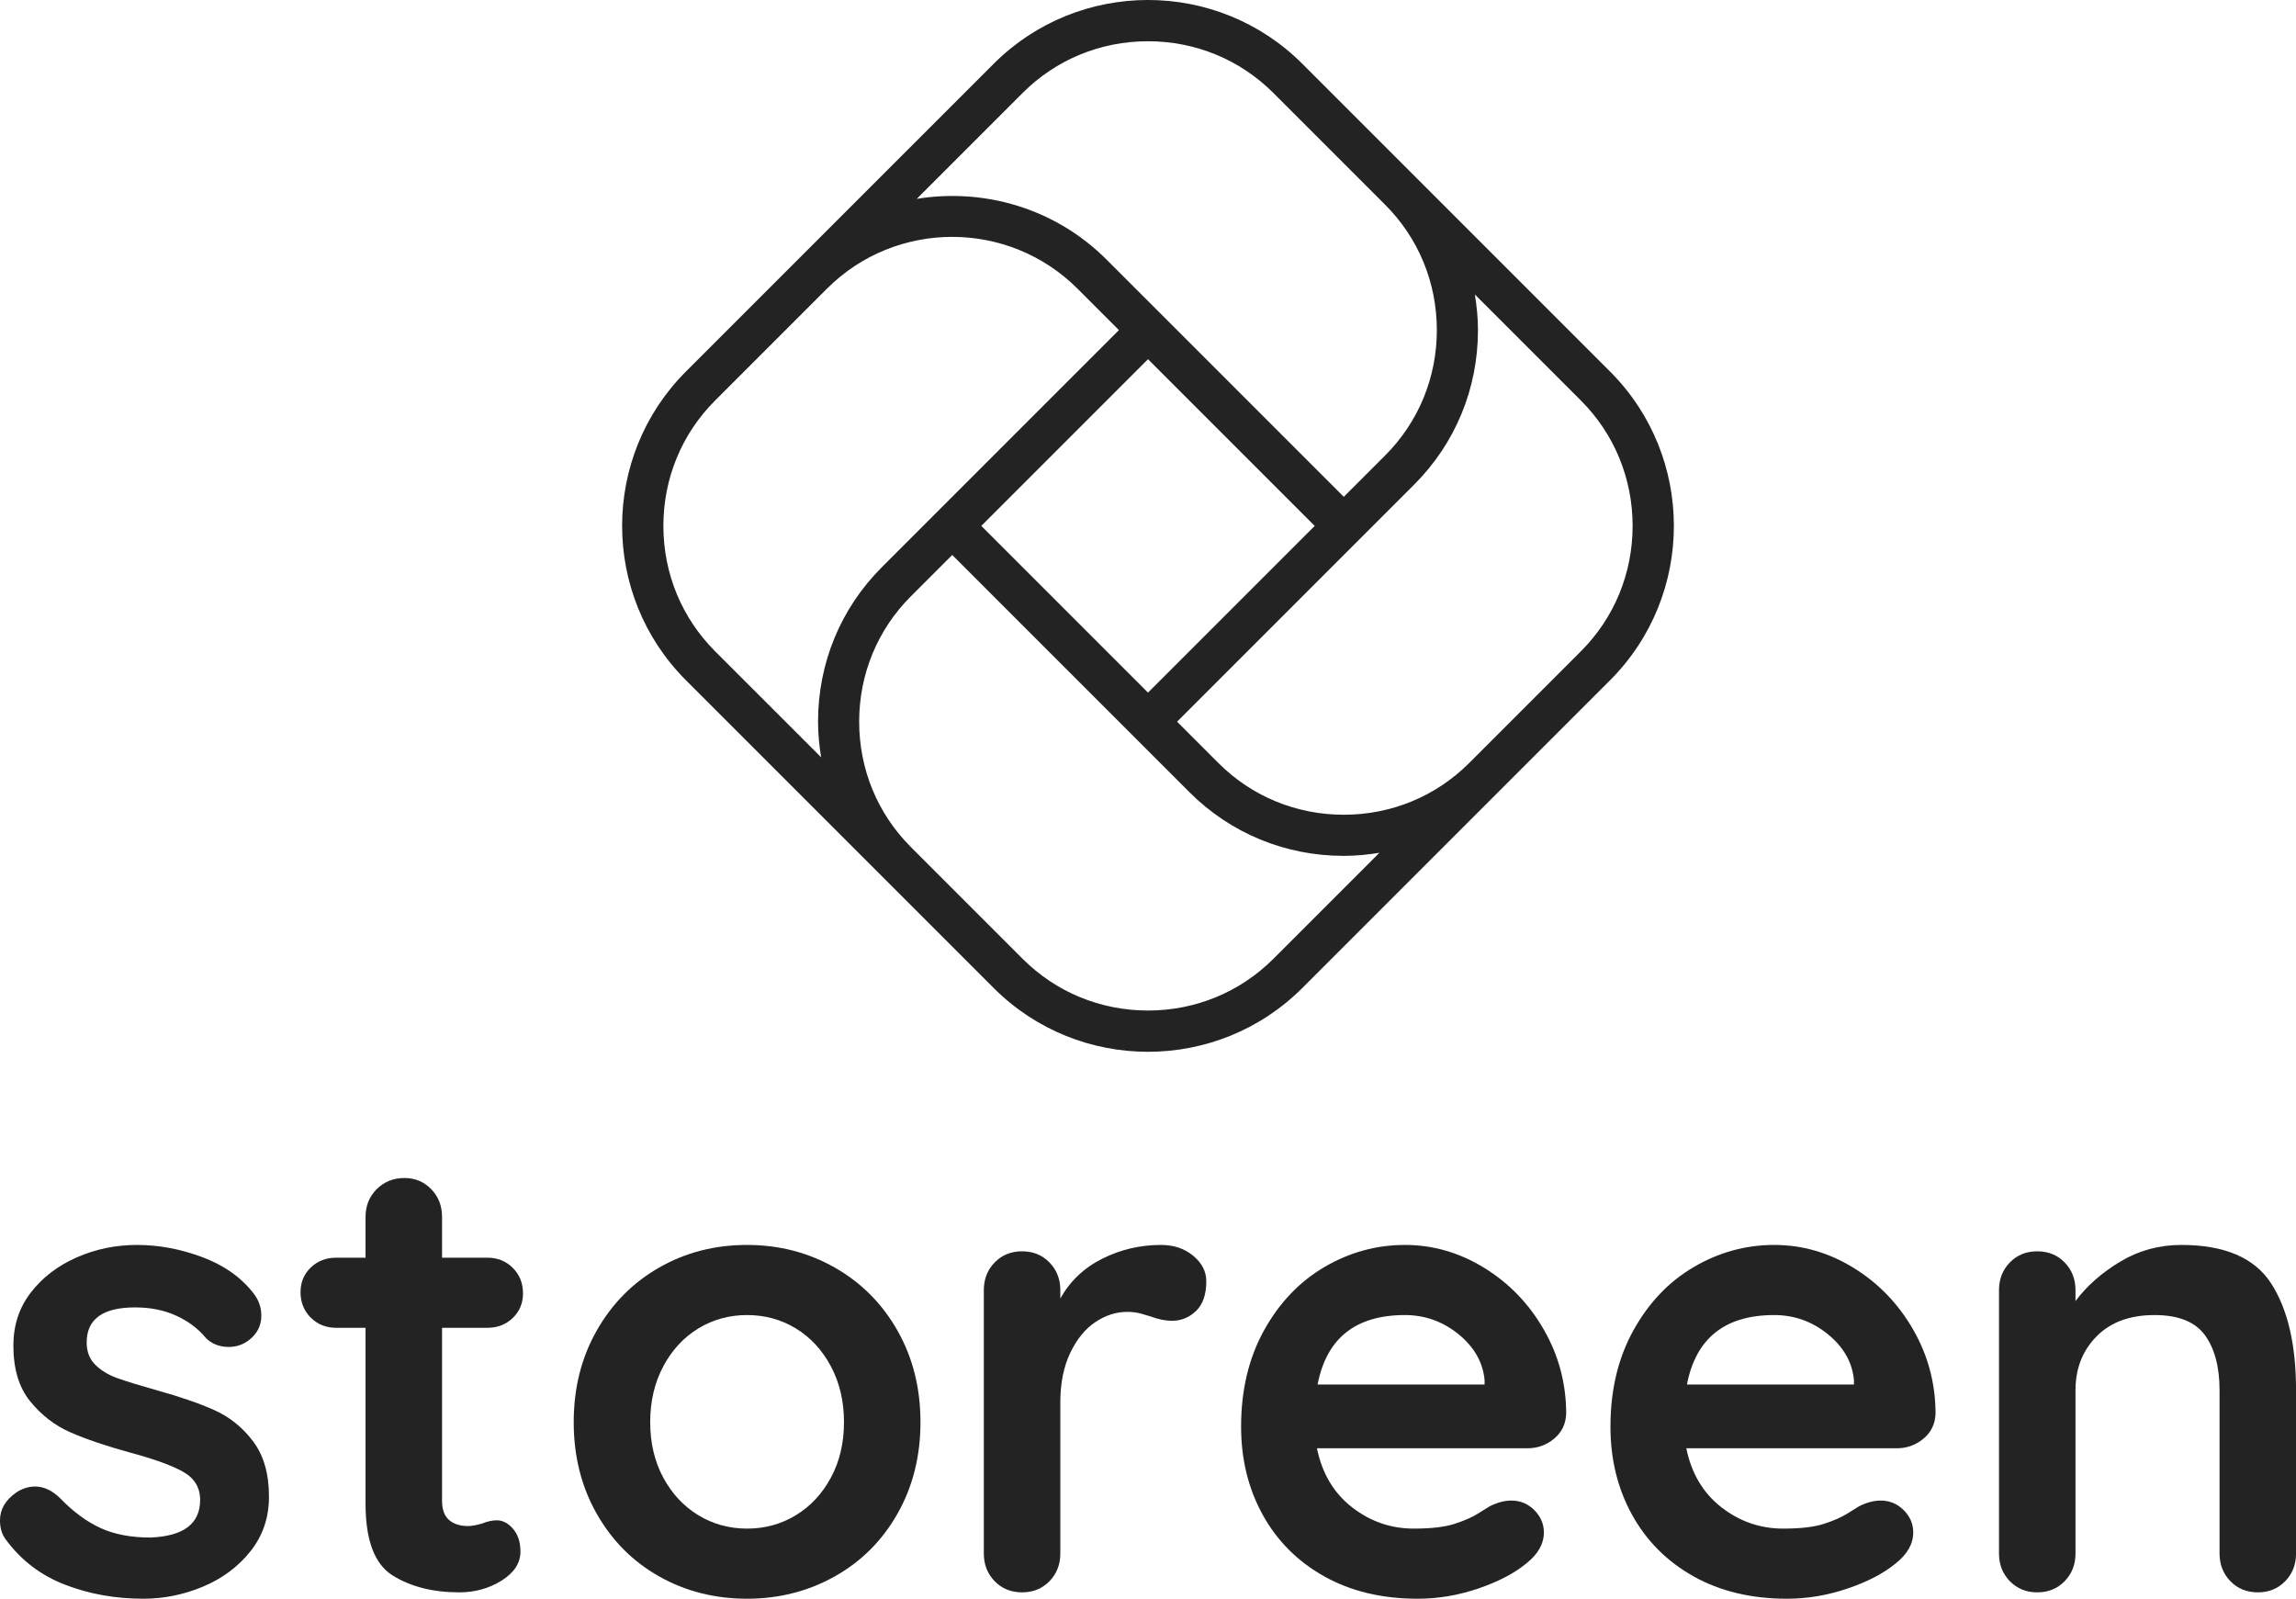
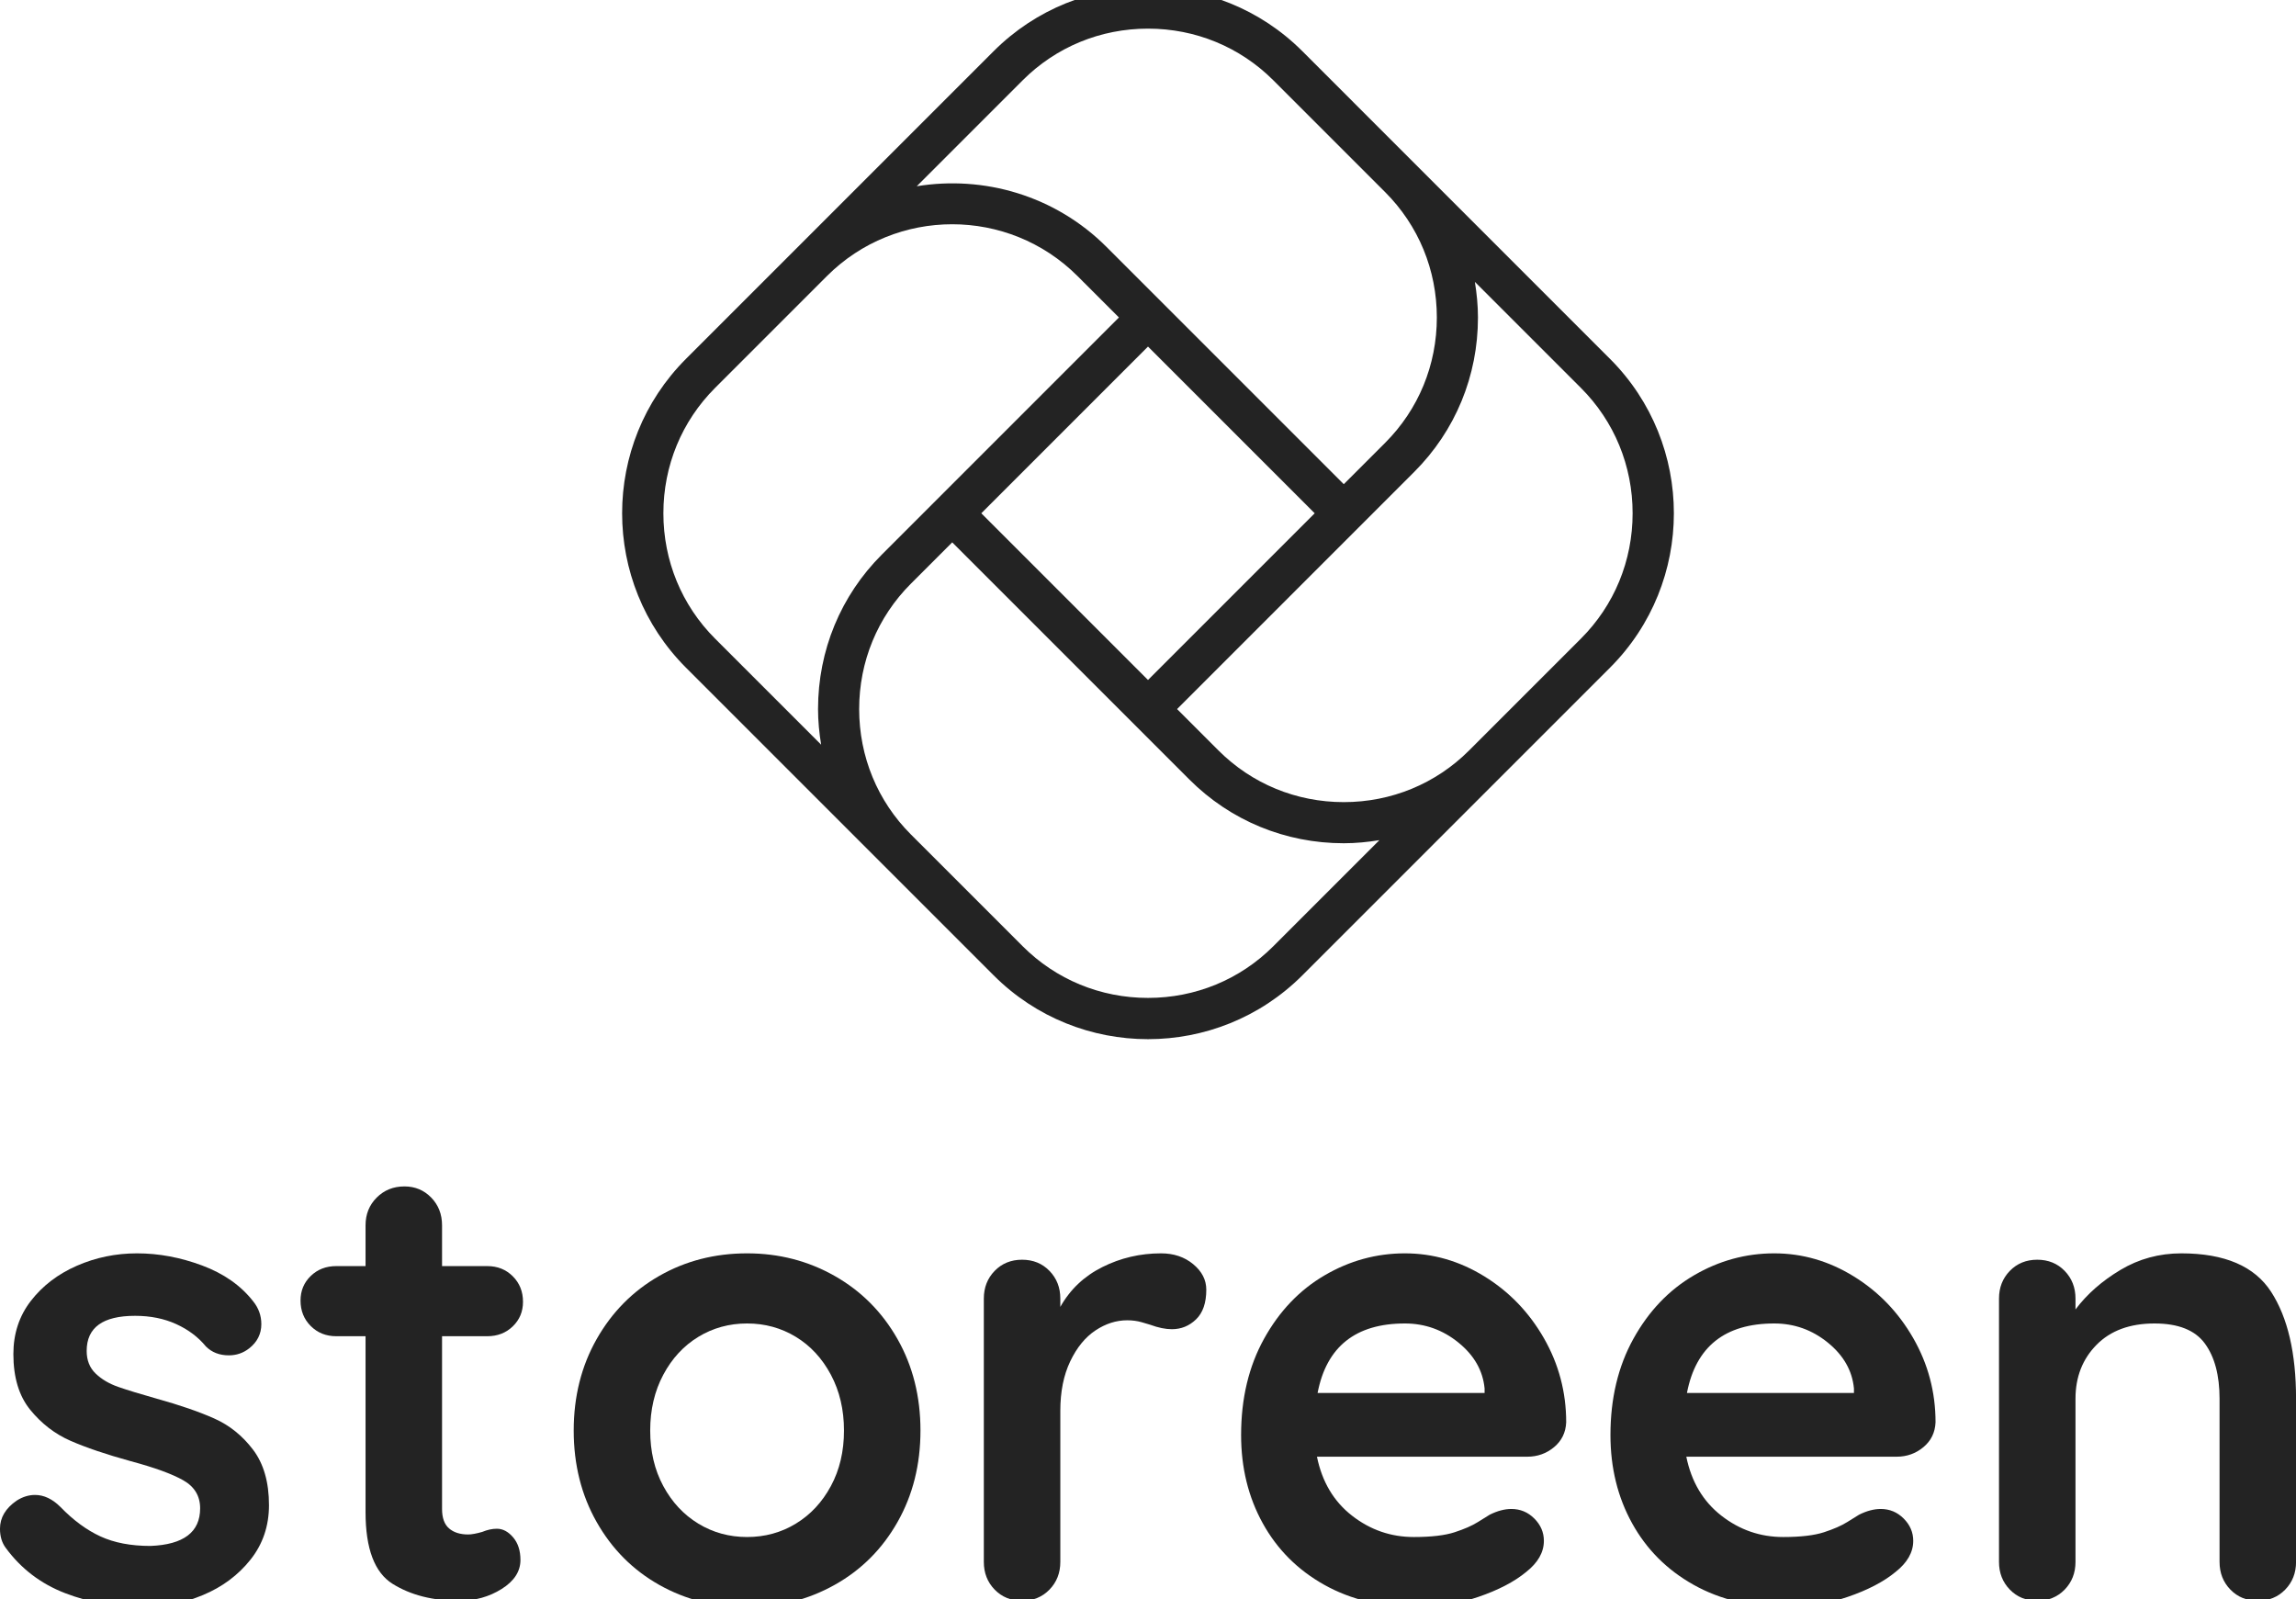
<svg xmlns="http://www.w3.org/2000/svg" version="1.1" viewBox="-272.879 -280 545.758 380">
-   <g transform="translate(-276.67 98.485) scale(2.1044)" fill="#232323">
+   <g transform="translate(-276.67 100.485) scale(2.1044)" fill="#232323">
    <path d="m1.8-8.136c0 0.864 0.216 1.584 0.648 2.16 1.728 2.352 3.96 4.056 6.696 5.112s5.688 1.584 8.856 1.584c2.304 0 4.548-0.456 6.732-1.368s3.972-2.244 5.364-3.996 2.088-3.804 2.088-6.156c0-2.592-0.6-4.68-1.8-6.264s-2.664-2.76-4.392-3.528-3.888-1.512-6.48-2.232c-1.872-0.528-3.324-0.972-4.356-1.332s-1.884-0.864-2.556-1.512-1.008-1.5-1.008-2.556c0-2.64 1.824-3.96 5.472-3.96 1.728 0 3.276 0.312 4.644 0.936s2.484 1.464 3.348 2.52c0.672 0.672 1.536 1.008 2.592 1.008 0.864 0 1.632-0.264 2.304-0.792 0.912-0.72 1.368-1.632 1.368-2.736 0-0.96-0.312-1.824-0.936-2.592-1.392-1.776-3.312-3.12-5.76-4.032s-4.896-1.368-7.344-1.368c-2.4 0-4.668 0.468-6.804 1.404s-3.864 2.256-5.184 3.96-1.98 3.708-1.98 6.012c0 2.64 0.636 4.74 1.908 6.3s2.784 2.724 4.536 3.492 4.02 1.536 6.804 2.304c2.688 0.72 4.668 1.44 5.94 2.16s1.908 1.776 1.908 3.168c0 2.688-1.872 4.104-5.616 4.248-2.208 0-4.092-0.36-5.652-1.08s-3.06-1.824-4.5-3.312c-0.912-0.912-1.872-1.368-2.88-1.368-0.72 0-1.416 0.216-2.088 0.648-1.248 0.864-1.872 1.92-1.872 3.168z" />
    <path d="m59.76-7.164c-0.552-0.648-1.164-0.972-1.836-0.972-0.528 0-1.08 0.12-1.656 0.36-0.672 0.192-1.2 0.288-1.584 0.288-0.912 0-1.632-0.228-2.16-0.684s-0.792-1.188-0.792-2.196v-19.512h5.112c1.152 0 2.112-0.372 2.88-1.116s1.152-1.668 1.152-2.772c0-1.152-0.384-2.112-1.152-2.88s-1.728-1.152-2.88-1.152h-5.112v-4.608c0-1.248-0.408-2.292-1.224-3.132s-1.824-1.26-3.024-1.26c-1.248 0-2.292 0.42-3.132 1.26s-1.26 1.884-1.26 3.132v4.608h-3.312c-1.152 0-2.112 0.372-2.88 1.116s-1.152 1.668-1.152 2.772c0 1.152 0.384 2.112 1.152 2.88s1.728 1.152 2.88 1.152h3.312v19.872c0 4.128 1.02 6.828 3.06 8.1s4.548 1.908 7.524 1.908c1.776 0 3.372-0.444 4.788-1.332s2.124-1.98 2.124-3.276c0-1.056-0.276-1.908-0.828-2.556z" />
    <path d="m103.18-8.892c1.728-3.048 2.592-6.492 2.592-10.332s-0.864-7.284-2.592-10.332-4.092-5.424-7.092-7.128-6.3-2.556-9.9-2.556c-3.648 0-6.96 0.852-9.936 2.556s-5.328 4.08-7.056 7.128-2.592 6.492-2.592 10.332 0.864 7.284 2.592 10.332 4.08 5.412 7.056 7.092 6.288 2.52 9.936 2.52c3.6 0 6.9-0.84 9.9-2.52s5.364-4.044 7.092-7.092zm-7.524-16.632c0.984 1.848 1.476 3.948 1.476 6.3s-0.492 4.44-1.476 6.264-2.304 3.24-3.96 4.248-3.492 1.512-5.508 1.512-3.852-0.504-5.508-1.512-2.976-2.424-3.96-4.248-1.476-3.912-1.476-6.264 0.492-4.452 1.476-6.3 2.304-3.276 3.96-4.284 3.492-1.512 5.508-1.512 3.852 0.504 5.508 1.512 2.976 2.436 3.96 4.284z" />
    <path d="m136.58-38.016c-0.984-0.816-2.196-1.224-3.636-1.224-2.352 0-4.56 0.516-6.624 1.548s-3.648 2.532-4.752 4.5v-0.936c0-1.248-0.408-2.292-1.224-3.132s-1.848-1.26-3.096-1.26-2.28 0.42-3.096 1.26-1.224 1.884-1.224 3.132v29.736c0 1.248 0.408 2.292 1.224 3.132s1.848 1.26 3.096 1.26 2.28-0.42 3.096-1.26 1.224-1.884 1.224-3.132v-17.064c0-2.16 0.372-4.02 1.116-5.58s1.692-2.724 2.844-3.492 2.352-1.152 3.6-1.152c0.576 0 1.116 0.072 1.62 0.216s0.828 0.24 0.972 0.288c0.912 0.336 1.728 0.504 2.448 0.504 1.056 0 1.968-0.372 2.736-1.116s1.152-1.86 1.152-3.348c0-1.104-0.492-2.064-1.476-2.88z" />
    <path d="m177.34-17.352c0.864-0.72 1.32-1.656 1.368-2.808 0-3.408-0.84-6.576-2.52-9.504s-3.924-5.256-6.732-6.984-5.796-2.592-8.964-2.592c-3.216 0-6.24 0.828-9.072 2.484s-5.112 4.044-6.84 7.164-2.592 6.744-2.592 10.872c0 3.696 0.816 7.02 2.448 9.972s3.948 5.268 6.948 6.948 6.516 2.52 10.548 2.52c2.304 0 4.584-0.384 6.84-1.152s4.056-1.704 5.4-2.808c1.344-1.056 2.016-2.232 2.016-3.528 0-0.96-0.36-1.8-1.08-2.52s-1.584-1.08-2.592-1.08c-0.768 0-1.584 0.216-2.448 0.648-0.24 0.144-0.684 0.42-1.332 0.828s-1.524 0.792-2.628 1.152-2.64 0.54-4.608 0.54c-2.592 0-4.92-0.804-6.984-2.412s-3.384-3.828-3.96-6.66h23.76c1.152 0 2.16-0.36 3.024-1.08zm-26.712-6.12c1.008-5.232 4.296-7.848 9.864-7.848 2.256 0 4.272 0.72 6.048 2.16s2.76 3.168 2.952 5.184v0.504z" />
    <path d="m219.06-17.352c0.864-0.72 1.32-1.656 1.368-2.808 0-3.408-0.84-6.576-2.52-9.504s-3.924-5.256-6.732-6.984-5.796-2.592-8.964-2.592c-3.216 0-6.24 0.828-9.072 2.484s-5.112 4.044-6.84 7.164-2.592 6.744-2.592 10.872c0 3.696 0.816 7.02 2.448 9.972s3.948 5.268 6.948 6.948 6.516 2.52 10.548 2.52c2.304 0 4.584-0.384 6.84-1.152s4.056-1.704 5.4-2.808c1.344-1.056 2.016-2.232 2.016-3.528 0-0.96-0.36-1.8-1.08-2.52s-1.584-1.08-2.592-1.08c-0.768 0-1.584 0.216-2.448 0.648-0.24 0.144-0.684 0.42-1.332 0.828s-1.524 0.792-2.628 1.152-2.64 0.54-4.608 0.54c-2.592 0-4.92-0.804-6.984-2.412s-3.384-3.828-3.96-6.66h23.76c1.152 0 2.16-0.36 3.024-1.08zm-26.712-6.12c1.008-5.232 4.296-7.848 9.864-7.848 2.256 0 4.272 0.72 6.048 2.16s2.76 3.168 2.952 5.184v0.504z" />
    <path d="m258.34-34.884c-1.872-2.904-5.256-4.356-10.152-4.356-2.496 0-4.788 0.624-6.876 1.872s-3.78 2.736-5.076 4.464v-1.224c0-1.248-0.408-2.292-1.224-3.132s-1.848-1.26-3.096-1.26-2.28 0.42-3.096 1.26-1.224 1.884-1.224 3.132v29.736c0 1.248 0.408 2.292 1.224 3.132s1.848 1.26 3.096 1.26 2.28-0.42 3.096-1.26 1.224-1.884 1.224-3.132v-18.432c0-2.448 0.792-4.476 2.376-6.084s3.768-2.412 6.552-2.412c2.688 0 4.584 0.756 5.688 2.268s1.656 3.588 1.656 6.228v18.432c0 1.248 0.408 2.292 1.224 3.132s1.848 1.26 3.096 1.26 2.28-0.42 3.096-1.26 1.224-1.884 1.224-3.132v-18.432c0-5.136-0.936-9.156-2.808-12.06z" />
  </g>
-   <g transform="translate(-138.89 -293.89) scale(2.7778)">
+   <g transform="translate(-138.89 -296.89) scale(2.7778)">
    <g fill="#232323">
      <path d="M89.536 36.79L63.211 10.463c-7.285-7.285-19.138-7.285-26.422 0L10.463 36.788c-7.284 7.285-7.284 19.137 0 26.422L36.79 89.536C40.431 93.18 45.216 95 50 95s9.568-1.821 13.21-5.464l26.326-26.325c7.285-7.285 7.285-19.137 0-26.422zM39.277 12.95c2.851-2.85 6.66-4.42 10.723-4.42s7.872 1.57 10.723 4.42l9.573 9.573c2.851 2.851 4.42 6.66 4.42 10.723s-1.569 7.871-4.42 10.723l-3.543 3.542L50 30.758l-3.543-3.542C42.041 22.8 35.95 21.08 30.211 22.017l9.066-9.066zM50 64.265L35.735 50 50 35.735 64.265 50 50 64.265zm-37.049-3.542c-2.85-2.851-4.42-6.66-4.42-10.723s1.57-7.872 4.42-10.723l9.573-9.573c5.913-5.913 15.533-5.912 21.446 0l3.542 3.542L30.758 50l-3.542 3.543c-3.515 3.515-5.451 8.207-5.451 13.21 0 1.034.102 2.049.265 3.048l-9.079-9.078zm47.772 26.326c-2.851 2.85-6.66 4.42-10.723 4.42s-7.872-1.57-10.723-4.42l-9.573-9.573c-2.85-2.851-4.42-6.66-4.42-10.723s1.57-7.871 4.42-10.722l3.543-3.543L50 69.241l3.543 3.543c3.515 3.515 8.207 5.451 13.21 5.451 1.033 0 2.048-.102 3.048-.264l-9.078 9.078zm26.326-26.326l-9.573 9.573c-2.851 2.851-6.66 4.42-10.723 4.42s-7.871-1.569-10.722-4.42l-3.543-3.543 15.509-15.51 4.787-4.786c3.515-3.515 5.451-8.207 5.451-13.21 0-1.034-.102-2.048-.264-3.047l9.078 9.077c2.85 2.851 4.42 6.66 4.42 10.723s-1.57 7.872-4.42 10.723z" />
    </g>
  </g>
</svg>
